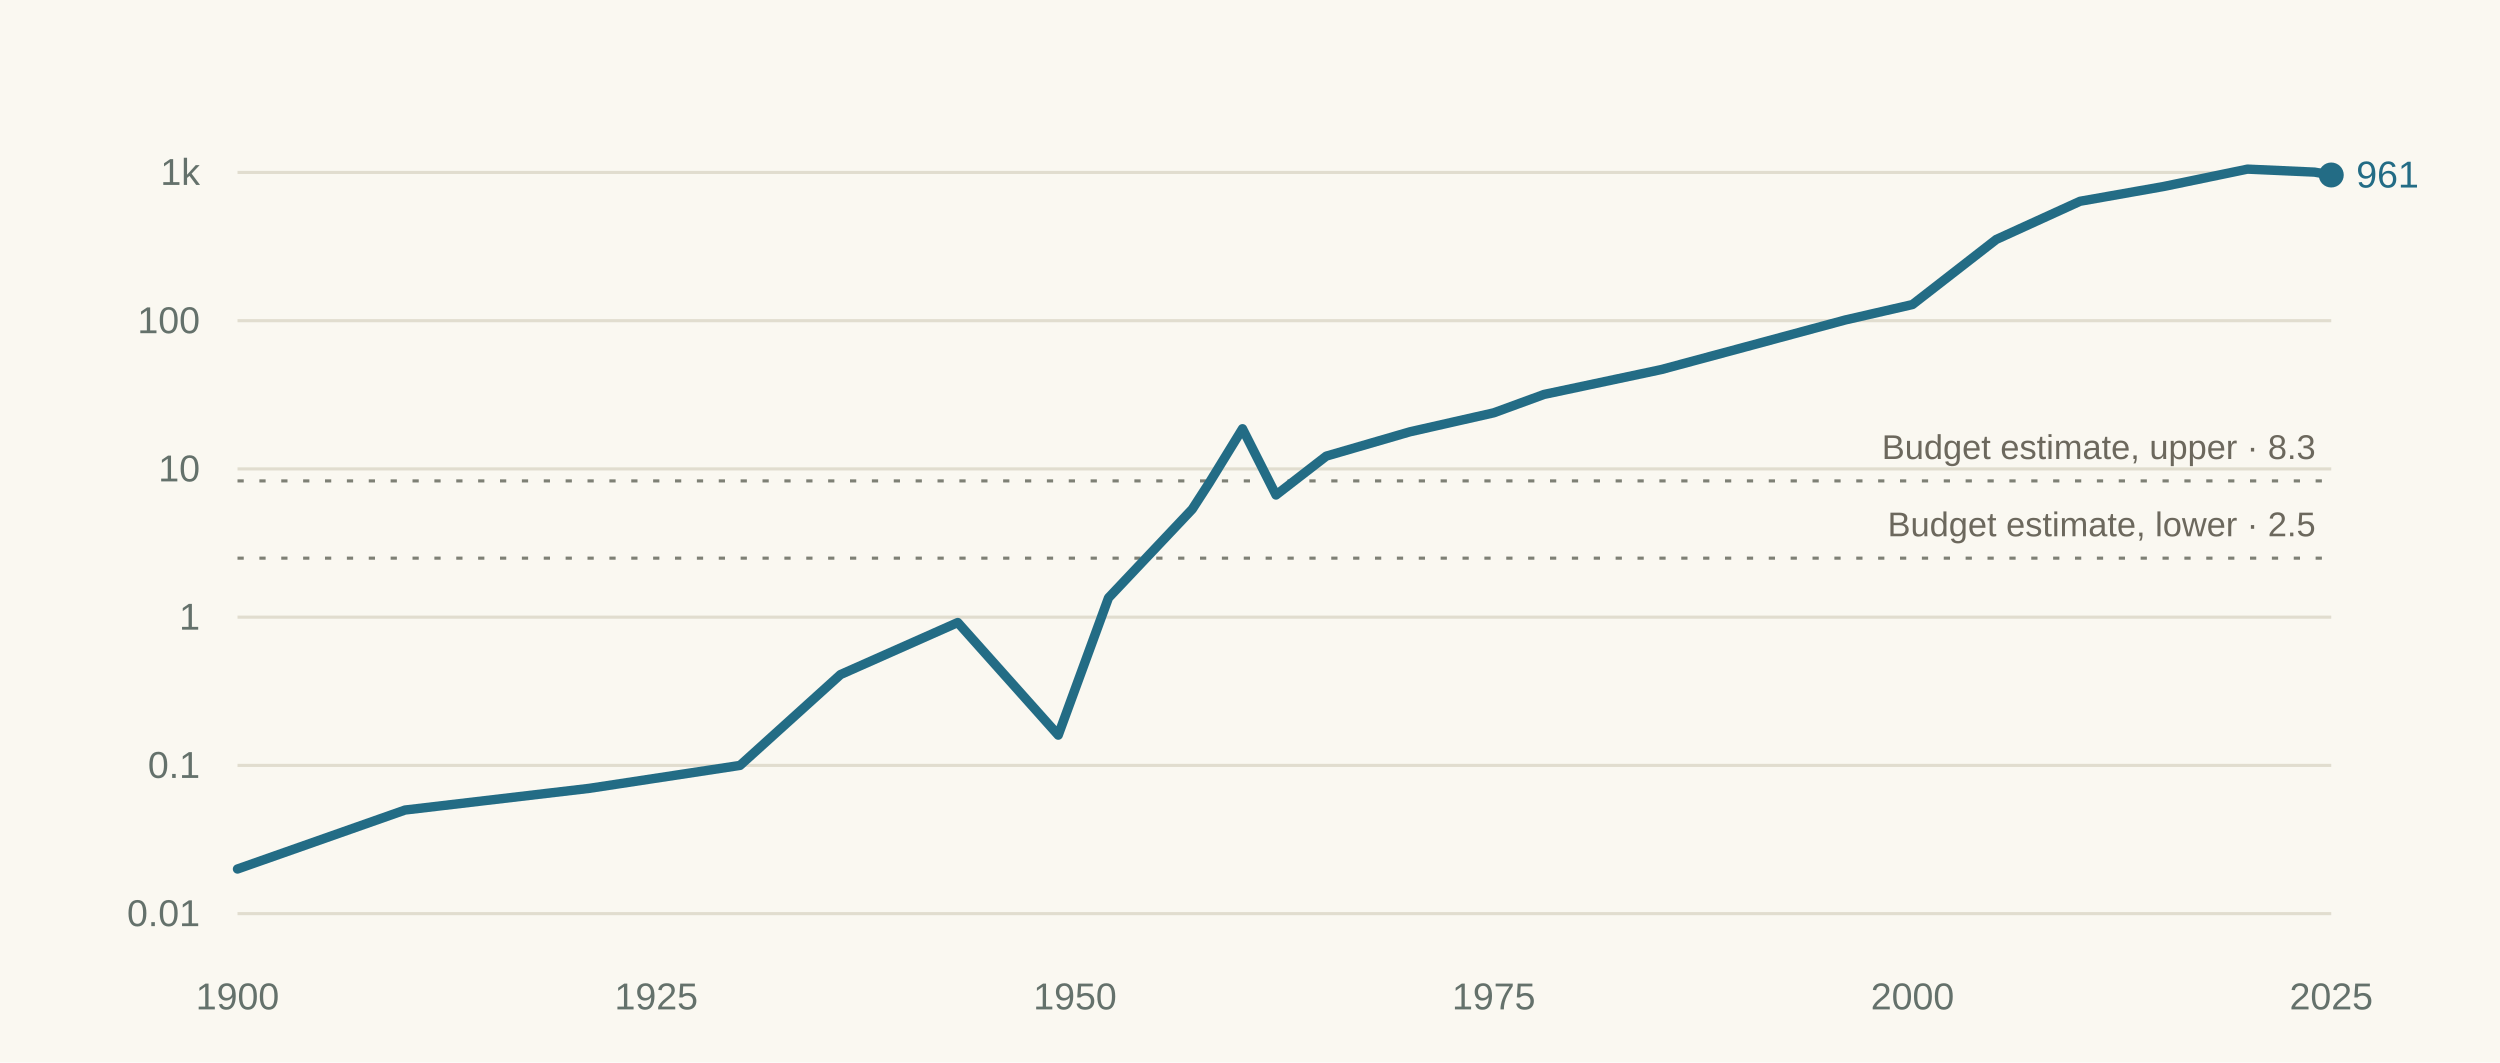
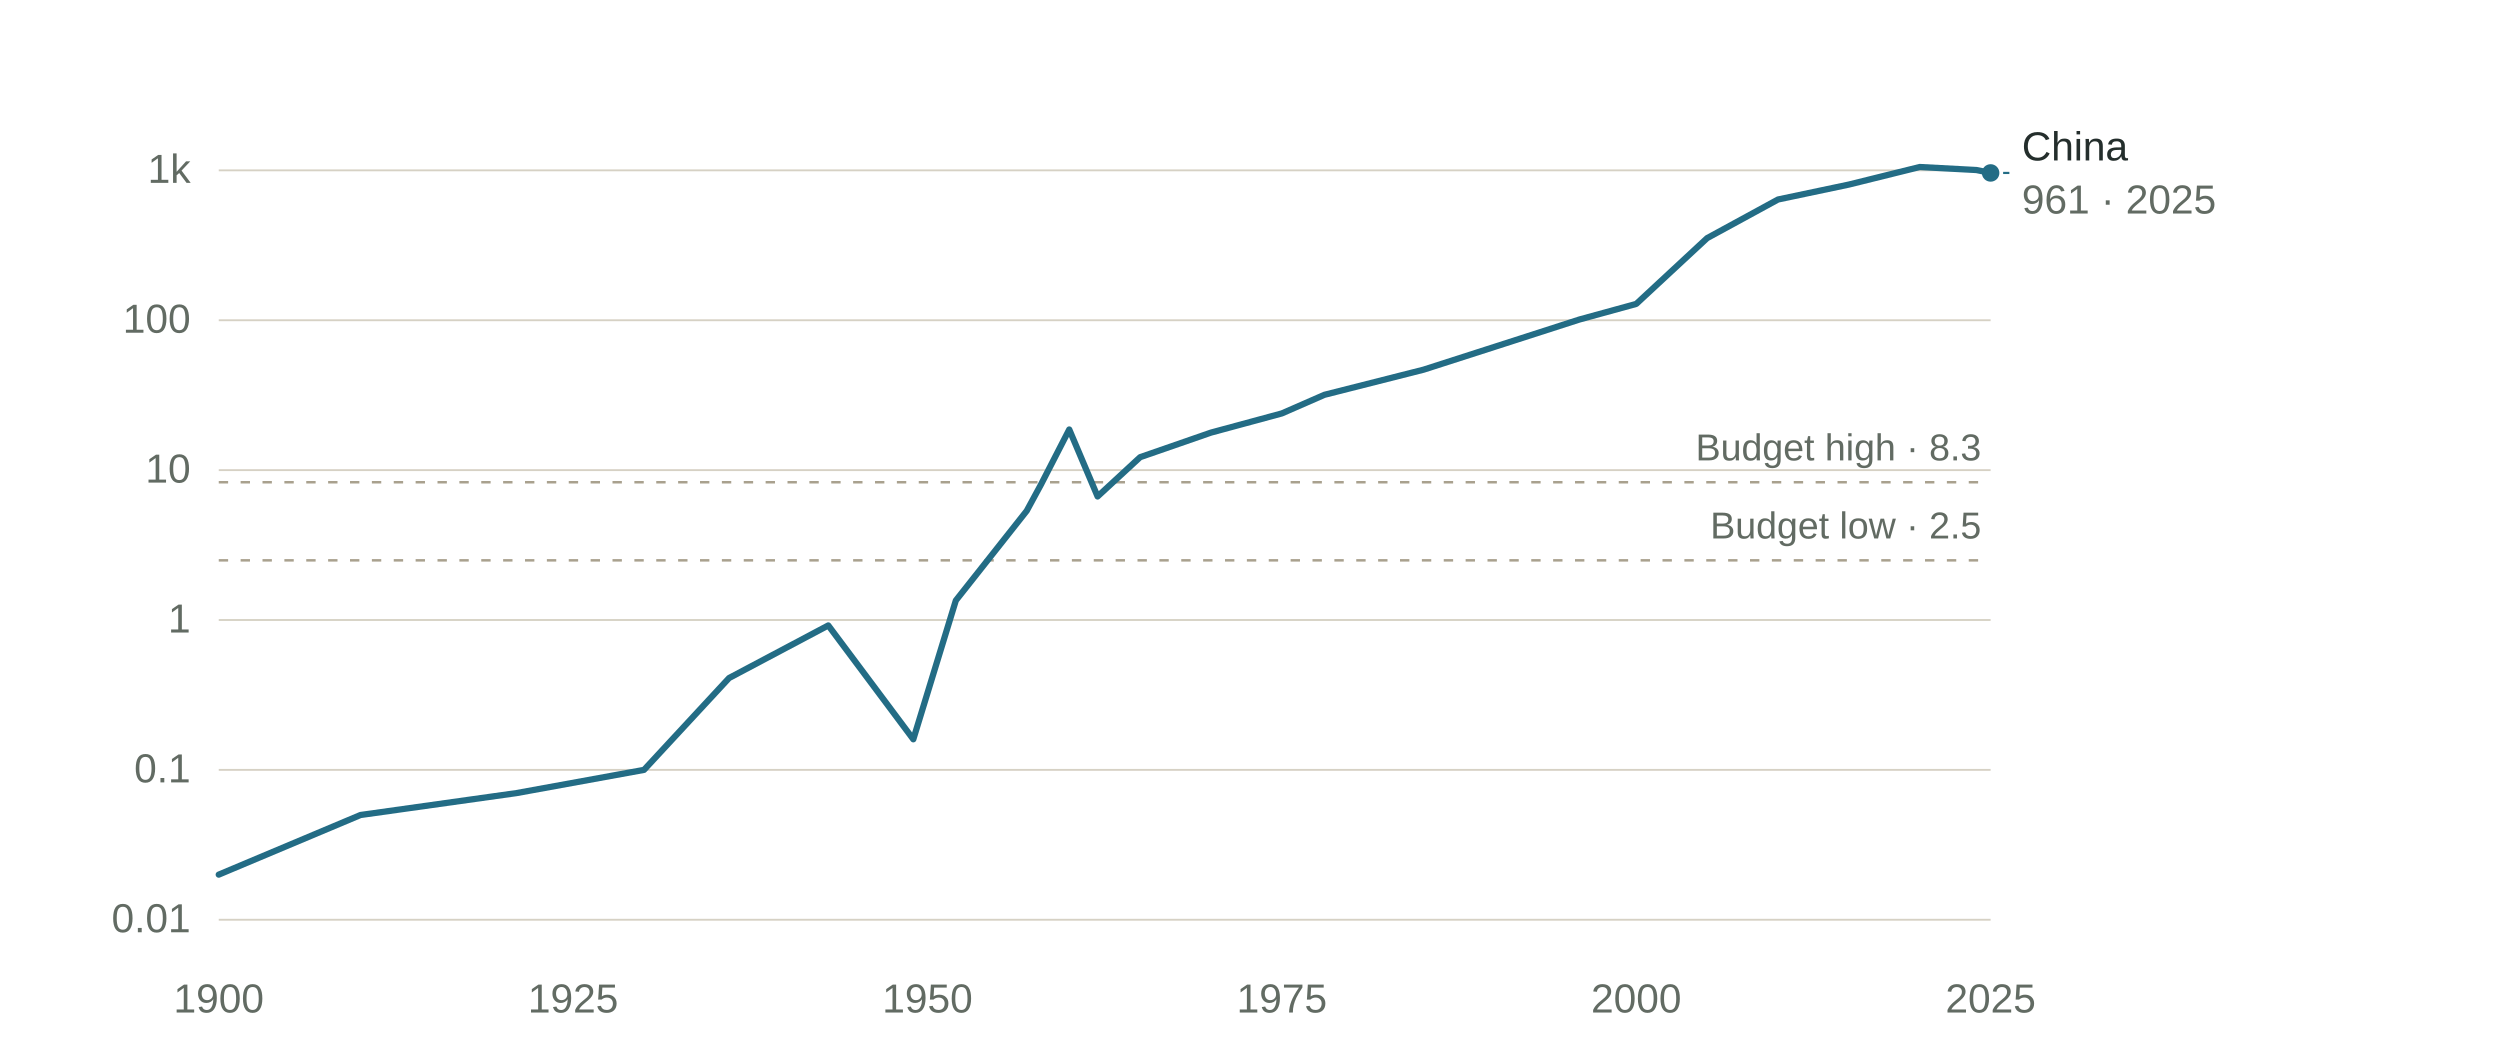
<svg xmlns="http://www.w3.org/2000/svg" viewBox="0 0 800 340" role="img" aria-labelledby="title">
-   <rect width="800" height="340" fill="#faf8f1" />
-   <path d="M76 292.36H746" stroke="#e1ddcf" fill="none" />
-   <text x="64.00" y="296.36" text-anchor="end" fill="#64716b" font-size="12" font-family="Arial,sans-serif">0.01</text>
-   <path d="M76 244.93H746" stroke="#e1ddcf" fill="none" />
-   <text x="64.00" y="248.93" text-anchor="end" fill="#64716b" font-size="12" font-family="Arial,sans-serif">0.1</text>
-   <path d="M76 197.49H746" stroke="#e1ddcf" fill="none" />
-   <text x="64.00" y="201.49" text-anchor="end" fill="#64716b" font-size="12" font-family="Arial,sans-serif">1</text>
-   <path d="M76 150.05H746" stroke="#e1ddcf" fill="none" />
-   <text x="64.00" y="154.05" text-anchor="end" fill="#64716b" font-size="12" font-family="Arial,sans-serif">10</text>
-   <path d="M76 102.62H746" stroke="#e1ddcf" fill="none" />
-   <text x="64.00" y="106.62" text-anchor="end" fill="#64716b" font-size="12" font-family="Arial,sans-serif">100</text>
-   <path d="M76 55.18H746" stroke="#e1ddcf" fill="none" />
-   <text x="64.00" y="59.18" text-anchor="end" fill="#64716b" font-size="12" font-family="Arial,sans-serif">1k</text>
-   <text x="76.00" y="323.00" text-anchor="middle" fill="#64716b" font-size="12" font-family="Arial,sans-serif">1900</text>
-   <text x="210.00" y="323.00" text-anchor="middle" fill="#64716b" font-size="12" font-family="Arial,sans-serif">1925</text>
-   <text x="344.00" y="323.00" text-anchor="middle" fill="#64716b" font-size="12" font-family="Arial,sans-serif">1950</text>
-   <text x="478.00" y="323.00" text-anchor="middle" fill="#64716b" font-size="12" font-family="Arial,sans-serif">1975</text>
-   <text x="612.00" y="323.00" text-anchor="middle" fill="#64716b" font-size="12" font-family="Arial,sans-serif">2000</text>
-   <text x="746.00" y="323.00" text-anchor="middle" fill="#64716b" font-size="12" font-family="Arial,sans-serif">2025</text>
-   <path d="M76 178.61H746" stroke="#7e8075" stroke-dasharray="2 5" fill="none" />
-   <text x="741.00" y="171.61" text-anchor="end" fill="#6c685d" font-size="11" font-family="Arial,sans-serif">Budget estimate, lower · 2.5</text>
-   <path d="M76 153.89H746" stroke="#7e8075" stroke-dasharray="2 5" fill="none" />
-   <text x="741.00" y="146.89" text-anchor="end" fill="#6c685d" font-size="11" font-family="Arial,sans-serif">Budget estimate, upper · 8.3</text>
-   <path d="M76.00,278.08 L129.60,259.21 L188.56,252.27 L236.80,244.93 L268.96,215.86 L306.48,199.21 L338.64,235.24 L354.72,191.31 L381.52,162.94 L386.88,154.65 L397.60,137.20 L408.32,158.40 L424.40,145.96 L451.20,138.17 L478.00,132.10 L494.08,126.22 L531.60,118.26 L558.40,111.05 L590.56,102.37 L612.00,97.45 L638.80,76.63 L665.60,64.41 L692.40,59.67 L719.20,54.12 L740.64,55.08 L746.00,56.00" fill="none" stroke="#236c85" stroke-width="3" stroke-linecap="round" stroke-linejoin="round" />
-   <circle cx="746.00" cy="56.00" r="4" fill="#236c85" />
-   <text x="754.00" y="60.00" text-anchor="start" fill="#236c85" font-size="12" font-family="Arial,sans-serif">961</text>
+   <path d="M70 294.32H637" stroke="#d6d1c4" stroke-width=".6" fill="none" />
+   <text x="61.00" y="298.32" text-anchor="end" fill="#626b63" font-size="13" font-family="Arial,sans-serif">0.01</text>
+   <path d="M70 246.36H637" stroke="#d6d1c4" stroke-width=".6" fill="none" />
+   <text x="61.00" y="250.36" text-anchor="end" fill="#626b63" font-size="13" font-family="Arial,sans-serif">0.1</text>
+   <path d="M70 198.40H637" stroke="#d6d1c4" stroke-width=".6" fill="none" />
+   <text x="61.00" y="202.40" text-anchor="end" fill="#626b63" font-size="13" font-family="Arial,sans-serif">1</text>
+   <path d="M70 150.44H637" stroke="#d6d1c4" stroke-width=".6" fill="none" />
+   <text x="61.00" y="154.44" text-anchor="end" fill="#626b63" font-size="13" font-family="Arial,sans-serif">10</text>
+   <path d="M70 102.48H637" stroke="#d6d1c4" stroke-width=".6" fill="none" />
+   <text x="61.00" y="106.48" text-anchor="end" fill="#626b63" font-size="13" font-family="Arial,sans-serif">100</text>
+   <path d="M70 54.51H637" stroke="#d6d1c4" stroke-width=".6" fill="none" />
+   <text x="61.00" y="58.51" text-anchor="end" fill="#626b63" font-size="13" font-family="Arial,sans-serif">1k</text>
+   <text x="70.00" y="324.00" text-anchor="middle" fill="#626b63" font-size="13" font-family="Arial,sans-serif">1900</text>
+   <text x="183.40" y="324.00" text-anchor="middle" fill="#626b63" font-size="13" font-family="Arial,sans-serif">1925</text>
+   <text x="296.80" y="324.00" text-anchor="middle" fill="#626b63" font-size="13" font-family="Arial,sans-serif">1950</text>
+   <text x="410.20" y="324.00" text-anchor="middle" fill="#626b63" font-size="13" font-family="Arial,sans-serif">1975</text>
+   <text x="523.60" y="324.00" text-anchor="middle" fill="#626b63" font-size="13" font-family="Arial,sans-serif">2000</text>
+   <text x="637.00" y="324.00" text-anchor="middle" fill="#626b63" font-size="13" font-family="Arial,sans-serif">2025</text>
+   <path d="M70 179.31H637" stroke="#a9a18e" stroke-width=".8" stroke-dasharray="3 4" fill="none" />
+   <text x="634.00" y="172.31" text-anchor="end" fill="#626b63" font-size="12" font-family="Arial,sans-serif">Budget low · 2.5</text>
+   <path d="M70 154.32H637" stroke="#a9a18e" stroke-width=".8" stroke-dasharray="3 4" fill="none" />
+   <text x="634.00" y="147.32" text-anchor="end" fill="#626b63" font-size="12" font-family="Arial,sans-serif">Budget high · 8.3</text>
+   <path d="M70.00,279.88 L115.36,260.80 L165.26,253.79 L206.08,246.36 L233.30,216.97 L265.05,200.14 L292.26,236.57 L305.87,192.15 L328.55,163.47 L333.09,155.09 L342.16,137.44 L351.23,158.87 L364.84,146.30 L387.52,138.43 L410.20,132.29 L423.81,126.34 L455.56,118.29 L478.24,111.00 L505.46,102.23 L523.60,97.25 L546.28,76.20 L568.96,63.84 L591.64,59.06 L614.32,53.44 L632.46,54.41 L637.00,55.34" fill="none" stroke="#236c85" stroke-width="2" stroke-linecap="round" stroke-linejoin="round" />
+   <circle cx="637.00" cy="55.34" r="2.8" fill="#236c85" />
+   <path d="M641.00 55.34L643 55.34" stroke="#236c85" stroke-width=".7" fill="none" />
+   <text x="647.00" y="51.34" text-anchor="start" fill="#242e2c" font-size="13" font-family="Arial,sans-serif">China</text>
+   <text x="647.00" y="68.34" text-anchor="start" fill="#626b63" font-size="13" font-family="Arial,sans-serif">961 · 2025</text>
</svg>
